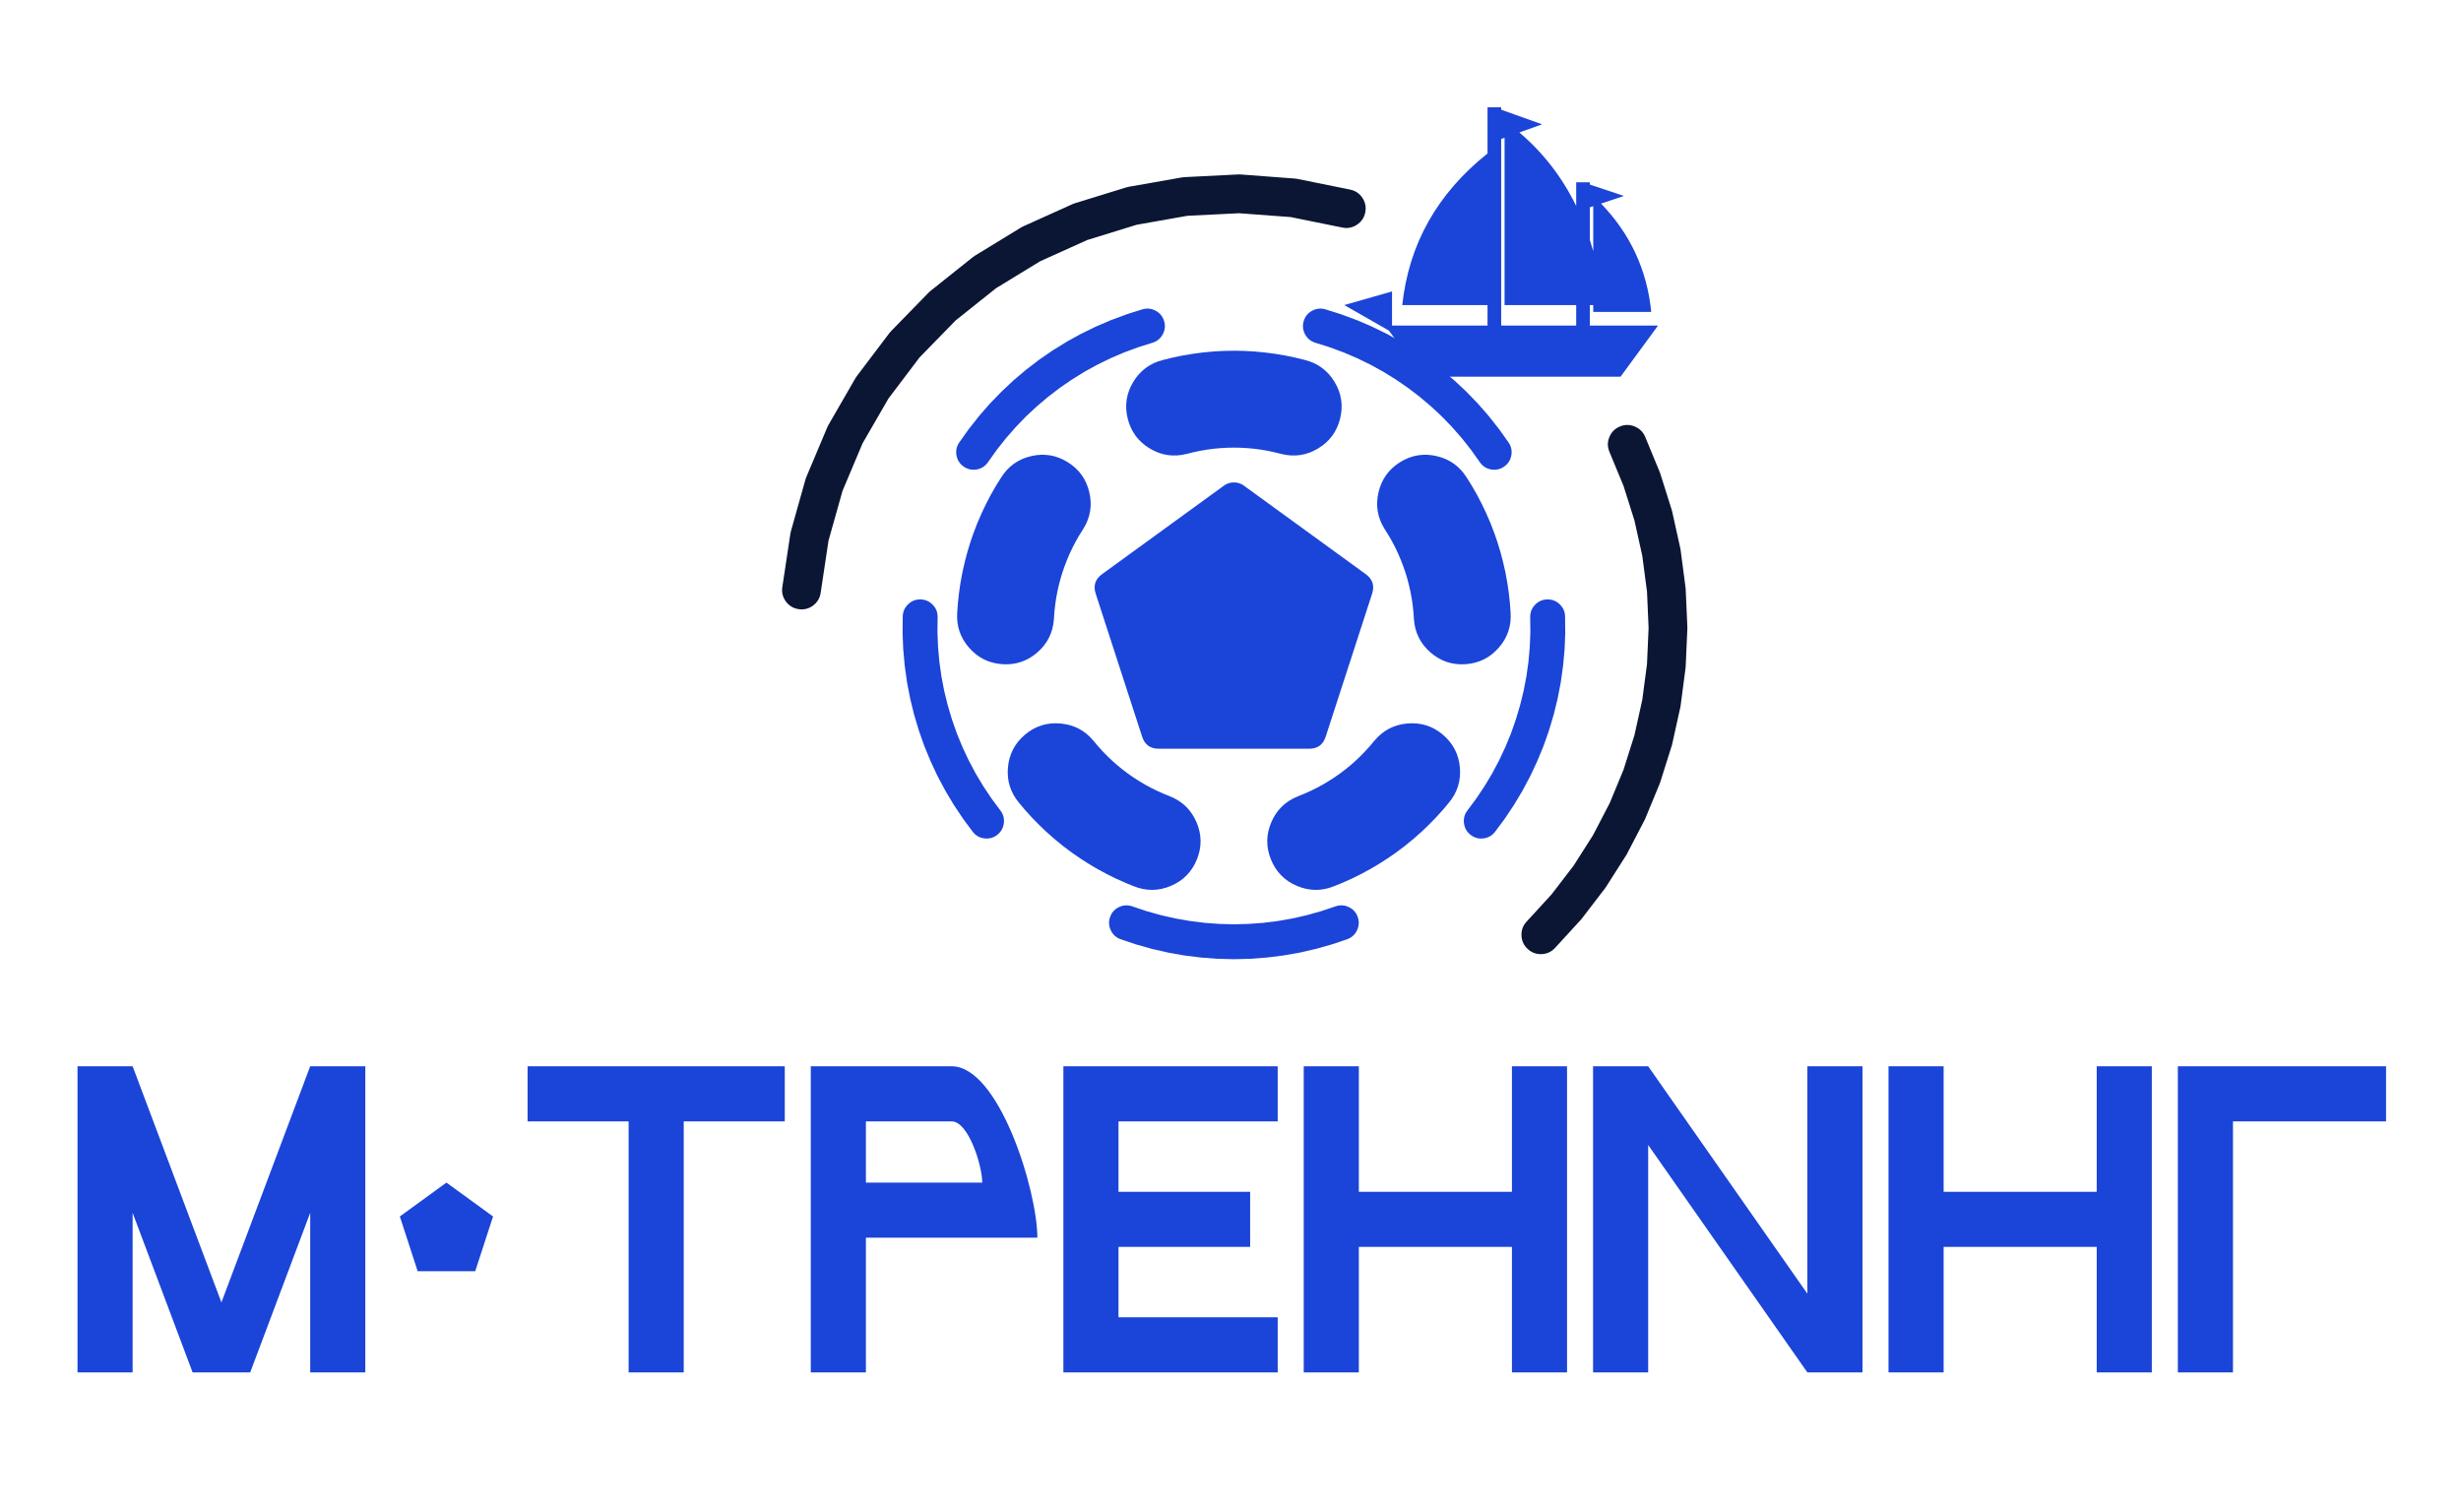
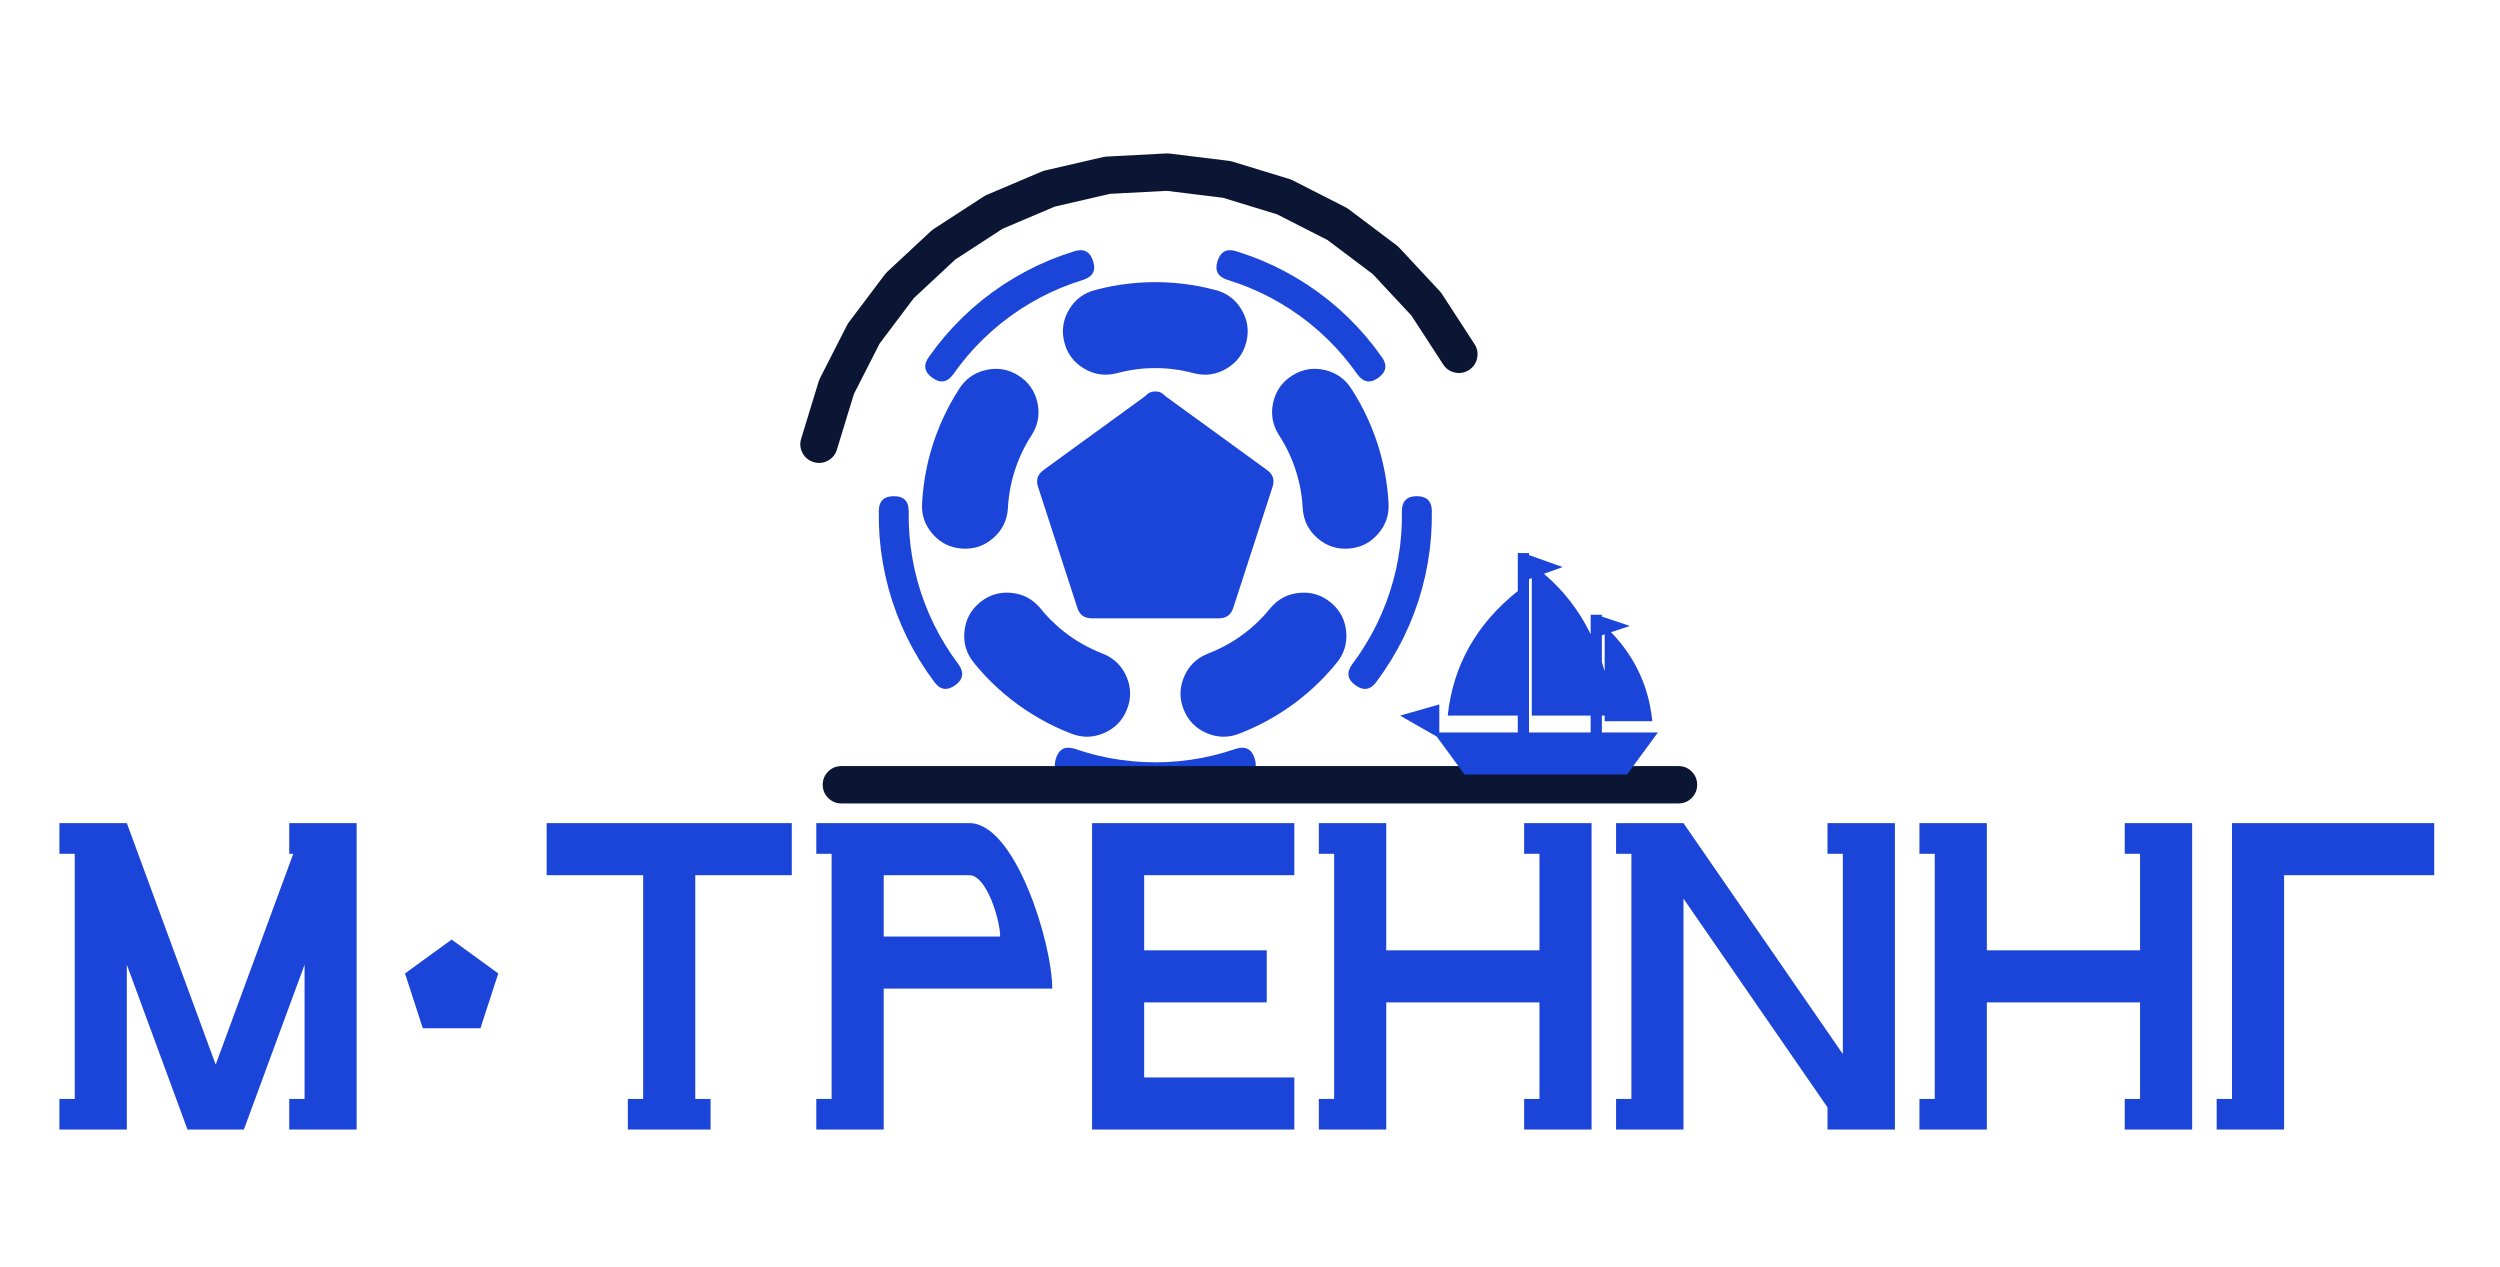
- <svg xmlns="http://www.w3.org/2000/svg" viewBox="0 0 635 390" role="img" aria-labelledby="t">
-   <g transform="translate(190.38 12)">
-     <path fill="#1B44D8" d="M129.73 112.83Q130.37 113.09 130.89 113.54L162.03 136.16Q164.67 138.08 163.66 141.19L151.68 178.09Q150.67 181.2 147.4 181.2H108.6Q105.33 181.2 104.32 178.09L92.34 141.19Q91.33 138.08 93.97 136.16L125.11 113.54Q125.63 113.09 126.27 112.83Q127.09 112.48 128 112.49Q128.91 112.48 129.73 112.83ZM188.09 111.26 189.26 113.13Q189.38 113.33 189.5 113.53L190.59 115.44Q190.71 115.65 190.82 115.85L191.84 117.81Q191.95 118.02 192.05 118.23L193 120.22Q193.1 120.43 193.19 120.64L194.07 122.67Q194.16 122.88 194.25 123.1L195.04 125.16Q195.13 125.38 195.21 125.6L195.93 127.68Q196 127.9 196.07 128.13L196.71 130.24Q196.78 130.46 196.84 130.69L197.4 132.82Q197.46 133.05 197.51 133.28L198 135.43Q198.05 135.66 198.09 135.89L198.49 138.06Q198.54 138.29 198.57 138.52L198.89 140.7Q198.92 140.93 198.95 141.16L199.19 143.36Q199.21 143.59 199.23 143.82L199.39 146.02Q199.76 151.19 196.36 155.1Q192.97 159.01 187.81 159.38Q182.64 159.75 178.73 156.36Q174.82 152.96 174.45 147.8L174.31 145.83L174.12 144.1L173.87 142.38L173.55 140.67L173.17 138.98L172.73 137.29L172.22 135.63L171.65 133.99L171.02 132.37L170.34 130.77L169.59 129.2L168.78 127.66L167.92 126.15L166.87 124.48Q164.13 120.08 165.31 115.04Q166.48 110 170.87 107.26Q175.27 104.52 180.31 105.69Q185.35 106.86 188.09 111.26ZM183.42 195.18 182 196.87Q181.85 197.04 181.69 197.22L180.21 198.85Q180.05 199.02 179.89 199.19L178.34 200.77Q178.18 200.94 178.01 201.1L176.41 202.62Q176.24 202.78 176.06 202.93L174.41 204.39Q174.23 204.54 174.05 204.69L172.34 206.09Q172.16 206.23 171.98 206.38L170.21 207.71Q170.03 207.85 169.84 207.98L168.03 209.24Q167.84 209.38 167.64 209.5L165.78 210.7Q165.59 210.83 165.39 210.94L163.49 212.07Q163.29 212.19 163.08 212.3L161.14 213.35Q160.94 213.46 160.73 213.57L158.75 214.55Q158.54 214.65 158.33 214.75L156.32 215.65Q156.1 215.75 155.89 215.84L153.84 216.67Q149.04 218.61 144.27 216.59Q139.51 214.58 137.56 209.78Q135.61 204.98 137.63 200.21Q139.65 195.44 144.45 193.5L146.27 192.76L147.86 192.04L149.42 191.27L150.95 190.44L152.44 189.55L153.91 188.61L155.33 187.62L156.72 186.57L158.07 185.47L159.37 184.32L160.63 183.12L161.85 181.88L163.02 180.59L164.29 179.08Q167.62 175.12 172.78 174.68Q177.94 174.23 181.9 177.56Q185.86 180.9 186.31 186.06Q186.75 191.21 183.42 195.18ZM56.61 146.02 56.77 143.82Q56.79 143.59 56.81 143.36L57.05 141.16Q57.08 140.93 57.11 140.7L57.43 138.52Q57.46 138.29 57.51 138.06L57.91 135.89Q57.95 135.66 58 135.43L58.49 133.28Q58.54 133.05 58.6 132.82L59.16 130.69Q59.22 130.46 59.29 130.24L59.93 128.13Q60 127.9 60.07 127.68L60.79 125.6Q60.87 125.38 60.96 125.16L61.75 123.1Q61.84 122.88 61.93 122.67L62.81 120.64Q62.9 120.43 63 120.22L63.95 118.23Q64.05 118.02 64.16 117.81L65.18 115.85Q65.29 115.65 65.41 115.44L66.5 113.53Q66.62 113.33 66.74 113.13L67.91 111.26Q70.65 106.86 75.69 105.69Q80.73 104.52 85.13 107.26Q89.52 110 90.69 115.04Q91.87 120.08 89.13 124.48L88.08 126.15L87.22 127.66L86.41 129.2L85.66 130.77L84.98 132.37L84.35 133.99L83.78 135.63L83.27 137.29L82.83 138.98L82.45 140.67L82.13 142.38L81.88 144.1L81.69 145.83L81.55 147.8Q81.18 152.96 77.27 156.36Q73.36 159.75 68.19 159.38Q63.03 159.01 59.64 155.1Q56.24 151.19 56.61 146.02ZM102.16 216.67 100.11 215.84Q99.9 215.75 99.68 215.65L97.67 214.75Q97.46 214.65 97.25 214.55L95.27 213.57Q95.06 213.46 94.86 213.35L92.92 212.3Q92.71 212.19 92.51 212.07L90.61 210.94Q90.41 210.83 90.22 210.7L88.36 209.5Q88.16 209.38 87.97 209.24L86.16 207.98Q85.97 207.85 85.79 207.71L84.02 206.38Q83.84 206.23 83.66 206.09L81.95 204.69Q81.77 204.54 81.59 204.39L79.94 202.93Q79.76 202.78 79.59 202.62L77.99 201.1Q77.82 200.94 77.66 200.77L76.11 199.19Q75.95 199.02 75.79 198.85L74.31 197.22Q74.15 197.04 74 196.87L72.58 195.18Q69.25 191.21 69.69 186.06Q70.14 180.9 74.1 177.56Q78.06 174.23 83.22 174.68Q88.38 175.12 91.71 179.08L92.98 180.59L94.15 181.88L95.37 183.12L96.63 184.32L97.93 185.47L99.28 186.57L100.67 187.62L102.09 188.61L103.56 189.55L105.05 190.44L106.58 191.27L108.14 192.04L109.73 192.76L111.55 193.5Q116.35 195.44 118.37 200.21Q120.39 204.98 118.44 209.78Q116.49 214.58 111.73 216.59Q106.96 218.61 102.16 216.67ZM109.72 80.88 111.86 80.35Q112.09 80.29 112.32 80.24L114.48 79.79Q114.71 79.74 114.94 79.71L117.11 79.34Q117.34 79.3 117.57 79.27L119.76 78.98Q119.99 78.95 120.23 78.93L122.42 78.72Q122.66 78.7 122.89 78.68L125.09 78.56Q125.33 78.55 125.56 78.54L127.77 78.5Q128 78.5 128.23 78.5L130.44 78.54Q130.67 78.55 130.91 78.56L133.11 78.68Q133.34 78.7 133.58 78.72L135.77 78.93Q136.01 78.95 136.24 78.98L138.43 79.27Q138.66 79.3 138.89 79.34L141.06 79.71Q141.29 79.74 141.52 79.79L143.68 80.24Q143.91 80.29 144.14 80.35L146.28 80.88Q151.3 82.12 153.98 86.56Q156.65 90.99 155.4 96.02Q154.16 101.04 149.72 103.72Q145.29 106.39 140.26 105.14L138.35 104.67L136.64 104.31L134.93 104.02L133.21 103.79L131.47 103.63L129.74 103.53L128 103.5L126.26 103.53L124.53 103.63L122.79 103.79L121.07 104.02L119.36 104.31L117.65 104.67L115.74 105.14Q110.71 106.39 106.28 103.72Q101.84 101.04 100.6 96.02Q99.35 90.99 102.02 86.56Q104.7 82.12 109.72 80.88ZM157.14 230.38 153.31 231.67Q153.2 231.7 153.09 231.73L149.21 232.83Q149.1 232.86 148.99 232.88L145.05 233.78Q144.94 233.81 144.83 233.83L140.85 234.53Q140.74 234.55 140.63 234.56L136.62 235.06Q136.51 235.08 136.4 235.08L132.37 235.39Q132.26 235.4 132.15 235.4L128.11 235.5Q128 235.5 127.89 235.5L123.85 235.4Q123.74 235.4 123.63 235.39L119.6 235.08Q119.49 235.08 119.38 235.06L115.37 234.56Q115.26 234.55 115.15 234.53L111.17 233.83Q111.06 233.81 110.95 233.78L107.01 232.88Q106.9 232.86 106.79 232.83L102.91 231.73Q102.8 231.7 102.69 231.67L98.86 230.38Q97.1 229.79 96.27 228.12Q95.44 226.45 96.03 224.68Q96.62 222.91 98.29 222.09Q99.96 221.26 101.73 221.85L105.45 223.1L109.12 224.13L112.84 224.98L116.6 225.64L120.38 226.12L124.19 226.4L128 226.5L131.81 226.4L135.62 226.12L139.4 225.64L143.16 224.98L146.88 224.13L150.55 223.1L154.27 221.85Q156.04 221.26 157.71 222.09Q159.38 222.91 159.97 224.68Q160.56 226.45 159.73 228.12Q158.9 229.79 157.14 230.38ZM57.18 102.1 59.52 98.81Q59.59 98.71 59.66 98.63L62.16 95.46Q62.23 95.37 62.3 95.28L64.96 92.24Q65.03 92.16 65.11 92.08L67.92 89.17Q68 89.09 68.08 89.01L71.02 86.25Q71.11 86.18 71.19 86.1L74.27 83.49Q74.36 83.42 74.45 83.35L77.65 80.9Q77.74 80.83 77.84 80.76L81.16 78.47Q81.25 78.41 81.35 78.35L84.79 76.23Q84.88 76.17 84.98 76.11L88.52 74.16Q88.61 74.11 88.72 74.06L92.35 72.29Q92.45 72.24 92.55 72.2L96.26 70.61Q96.37 70.57 96.47 70.53L100.26 69.13Q100.37 69.09 100.47 69.05L104.33 67.84Q106.1 67.29 107.76 68.15Q109.41 69.01 109.97 70.79Q110.53 72.57 109.66 74.22Q108.8 75.87 107.02 76.43L103.27 77.61L99.7 78.93L96.19 80.43L92.76 82.1L89.42 83.94L86.18 85.95L83.04 88.11L80.01 90.43L77.1 92.9L74.31 95.5L71.66 98.25L69.15 101.12L66.79 104.11L64.51 107.31Q63.43 108.83 61.6 109.14Q59.76 109.45 58.24 108.37Q56.72 107.29 56.41 105.45Q56.1 103.62 57.18 102.1ZM151.67 67.84 155.53 69.05Q155.63 69.09 155.74 69.13L159.53 70.53Q159.63 70.57 159.74 70.61L163.45 72.2Q163.55 72.24 163.65 72.29L167.28 74.06Q167.39 74.11 167.48 74.16L171.02 76.11Q171.12 76.17 171.21 76.23L174.65 78.35Q174.75 78.41 174.84 78.47L178.16 80.76Q178.26 80.83 178.35 80.9L181.55 83.35Q181.64 83.42 181.73 83.49L184.81 86.1Q184.89 86.18 184.98 86.25L187.92 89.01Q188 89.09 188.08 89.17L190.89 92.08Q190.97 92.16 191.04 92.24L193.7 95.28Q193.77 95.37 193.84 95.46L196.34 98.63Q196.41 98.71 196.48 98.81L198.82 102.1Q199.9 103.62 199.59 105.45Q199.28 107.29 197.76 108.37Q196.24 109.45 194.4 109.14Q192.57 108.83 191.49 107.31L189.21 104.11L186.85 101.12L184.34 98.25L181.69 95.5L178.9 92.9L175.99 90.43L172.96 88.11L169.82 85.95L166.58 83.94L163.24 82.1L159.81 80.43L156.3 78.93L152.73 77.61L148.98 76.43Q147.2 75.87 146.34 74.22Q145.47 72.57 146.03 70.79Q146.59 69.01 148.24 68.15Q149.9 67.29 151.67 67.84ZM60.56 202.55 58.15 199.31Q58.08 199.22 58.02 199.12L55.78 195.76Q55.72 195.67 55.66 195.57L53.59 192.11Q53.53 192.01 53.48 191.91L51.58 188.34Q51.53 188.25 51.48 188.14L49.77 184.49Q49.72 184.39 49.68 184.28L48.14 180.55Q48.1 180.44 48.06 180.34L46.72 176.53Q46.68 176.42 46.65 176.31L45.5 172.44Q45.47 172.34 45.44 172.23L44.48 168.3Q44.46 168.19 44.44 168.08L43.67 164.12Q43.65 164.01 43.64 163.9L43.08 159.9Q43.06 159.78 43.05 159.67L42.69 155.65Q42.68 155.54 42.67 155.43L42.51 151.39Q42.51 151.28 42.51 151.17L42.55 147.13Q42.57 145.26 43.9 143.96Q45.23 142.65 47.09 142.67Q48.96 142.69 50.26 144.02Q51.57 145.35 51.55 147.22L51.51 151.14L51.66 154.96L52 158.75L52.53 162.53L53.25 166.28L54.16 169.98L55.25 173.64L56.51 177.24L57.96 180.77L59.58 184.22L61.37 187.59L63.33 190.86L65.45 194.03L67.79 197.19Q68.9 198.68 68.62 200.53Q68.35 202.37 66.85 203.48Q65.36 204.59 63.51 204.32Q61.67 204.05 60.56 202.55ZM213.45 147.13 213.49 151.17Q213.49 151.28 213.49 151.39L213.33 155.43Q213.32 155.54 213.31 155.65L212.95 159.67Q212.94 159.78 212.92 159.9L212.36 163.9Q212.35 164.01 212.33 164.12L211.56 168.08Q211.54 168.19 211.52 168.3L210.56 172.23Q210.53 172.34 210.5 172.44L209.35 176.31Q209.32 176.42 209.28 176.53L207.94 180.34Q207.9 180.44 207.86 180.55L206.32 184.28Q206.28 184.39 206.23 184.49L204.52 188.14Q204.47 188.25 204.42 188.34L202.52 191.91Q202.47 192.01 202.41 192.11L200.34 195.57Q200.28 195.67 200.22 195.76L197.98 199.12Q197.92 199.22 197.85 199.31L195.44 202.55Q194.33 204.05 192.49 204.32Q190.64 204.59 189.15 203.48Q187.65 202.37 187.38 200.53Q187.1 198.68 188.21 197.19L190.55 194.03L192.67 190.86L194.63 187.59L196.42 184.22L198.04 180.77L199.49 177.24L200.75 173.64L201.84 169.98L202.75 166.28L203.47 162.53L204 158.75L204.34 154.96L204.49 151.14L204.45 147.22Q204.43 145.35 205.74 144.02Q207.04 142.69 208.91 142.67Q210.77 142.65 212.1 143.96Q213.43 145.26 213.45 147.13Z" />
-     <path fill="#0A1633" d="M11.48 139.49 13.56 125.7Q13.61 125.39 13.69 125.09L17.47 111.65Q17.56 111.35 17.68 111.07L23.1 98.21Q23.22 97.92 23.38 97.65L30.35 85.57Q30.51 85.3 30.7 85.05L39.12 73.92Q39.31 73.68 39.53 73.45L49.27 63.46Q49.49 63.24 49.73 63.05L60.64 54.35Q60.89 54.15 61.15 53.99L73.06 46.71Q73.33 46.55 73.61 46.42L86.33 40.68Q86.61 40.55 86.91 40.46L100.24 36.35Q100.54 36.26 100.85 36.2L114.59 33.78Q114.9 33.73 115.21 33.71L129.15 33.01Q129.46 33 129.77 33.02L143.68 34.07Q144 34.09 144.3 34.15L157.98 36.92Q160.01 37.33 161.15 39.05Q162.3 40.78 161.89 42.81Q161.48 44.84 159.75 45.98Q158.03 47.13 156 46.72L142.63 44.01L129.33 43.02L116.02 43.68L102.89 46L90.16 49.93L78.01 55.41L66.63 62.36L56.21 70.67L46.9 80.21L38.86 90.84L32.19 102.38L27.01 114.66L23.4 127.49L21.37 140.98Q21.06 143.03 19.4 144.26Q17.73 145.49 15.68 145.18Q13.63 144.87 12.4 143.21Q11.17 141.54 11.48 139.49ZM234.13 100.75 237.86 109.78Q237.95 109.98 238.01 110.19L240.95 119.51Q241.02 119.72 241.07 119.93L243.18 129.47Q243.23 129.68 243.26 129.9L244.53 139.59Q244.56 139.8 244.57 140.02L245 149.78Q245 150 245 150.22L244.57 159.98Q244.56 160.2 244.53 160.41L243.26 170.1Q243.23 170.32 243.18 170.53L241.07 180.07Q241.02 180.28 240.95 180.49L238.01 189.81Q237.95 190.02 237.86 190.22L234.13 199.25Q234.04 199.45 233.94 199.64L229.43 208.31Q229.33 208.5 229.21 208.69L223.96 216.93Q223.84 217.11 223.71 217.28L217.76 225.04Q217.63 225.21 217.48 225.37L210.88 232.57Q209.48 234.1 207.41 234.19Q205.34 234.28 203.82 232.88Q202.29 231.48 202.2 229.41Q202.11 227.34 203.51 225.82L209.96 218.78L215.65 211.37L220.66 203.5L224.97 195.22L228.54 186.59L231.35 177.69L233.37 168.58L234.59 159.33L235 150L234.59 140.67L233.37 131.42L231.35 122.31L228.54 113.41L224.89 104.58Q224.09 102.67 224.89 100.75Q225.68 98.84 227.59 98.05Q229.51 97.25 231.42 98.05Q233.33 98.84 234.13 100.75Z" />
-     <path fill="#1B44D8" d="M167.99 73.3 156.48 66.72 168.8 63.2V72H193.44V66.72H171.44Q173.97 43.13 193.44 27.6V15.68H196.96V16.31L207.52 20.08L201.65 22.18Q210.89 30.03 216.32 41.15V35.04H219.84V35.63L228.64 38.56L222.73 40.53Q234.06 52.26 235.68 68.48H220.72V66.72H219.84V72H237.44L227.76 85.2H176.72L167.99 73.3ZM196.96 23.85V72H216.32V66.72H197.84V23.54ZM219.84 41.49V49.91Q220.31 51.35 220.72 52.83V41.2Z" />
+ <svg xmlns="http://www.w3.org/2000/svg" viewBox="0 0 669 339" role="img" aria-labelledby="t">
+   <g transform="translate(209.16 12)">
+     <path fill="#1B44D8" d="M100 92.78Q101.5 92.67 102.76 94.06L129.93 113.8Q132.28 115.51 131.38 118.27L120.85 150.7Q119.95 153.46 117.05 153.46H82.95Q80.05 153.46 79.15 150.7L68.62 118.27Q67.72 115.51 70.07 113.8L97.24 94.06Q98.5 92.67 100 92.78ZM148.43 165.5 147.21 166.96Q147.07 167.12 146.92 167.28L145.64 168.69Q145.5 168.85 145.35 169.01L144.01 170.37Q143.86 170.52 143.71 170.67L142.32 171.99Q142.17 172.13 142.01 172.28L140.58 173.54Q140.41 173.68 140.25 173.81L138.77 175.02Q138.6 175.16 138.43 175.29L136.91 176.44Q136.74 176.57 136.56 176.69L135 177.78Q134.82 177.9 134.64 178.02L133.04 179.05Q132.86 179.17 132.67 179.28L131.03 180.25Q130.85 180.36 130.66 180.46L128.98 181.37Q128.79 181.48 128.6 181.57L126.89 182.42Q126.7 182.51 126.5 182.6L124.76 183.38Q124.56 183.47 124.37 183.55L122.6 184.27Q118.18 186.06 113.8 184.2Q109.41 182.35 107.62 177.93Q105.83 173.52 107.69 169.13Q109.54 164.75 113.96 162.96L115.52 162.32L116.87 161.71L118.19 161.06L119.49 160.35L120.76 159.6L122.01 158.8L123.22 157.95L124.4 157.06L125.54 156.13L126.65 155.15L127.72 154.14L128.75 153.08L129.74 151.99L130.83 150.69Q133.9 147.05 138.65 146.64Q143.39 146.23 147.04 149.3Q150.68 152.36 151.09 157.11Q151.5 161.85 148.43 165.5ZM37.6 122.51 37.73 120.61Q37.75 120.4 37.77 120.18L37.98 118.29Q38 118.07 38.03 117.86L38.31 115.97Q38.34 115.76 38.38 115.55L38.73 113.67Q38.77 113.46 38.82 113.25L39.23 111.39Q39.28 111.18 39.33 110.97L39.82 109.13Q39.88 108.92 39.94 108.72L40.49 106.89Q40.56 106.69 40.63 106.48L41.25 104.68Q41.32 104.48 41.4 104.28L42.09 102.5Q42.17 102.3 42.25 102.1L43.01 100.35Q43.09 100.15 43.19 99.96L44.01 98.24Q44.1 98.04 44.2 97.85L45.08 96.16Q45.18 95.97 45.29 95.78L46.24 94.13Q46.35 93.94 46.46 93.76L47.47 92.14Q49.99 88.1 54.63 87.02Q59.27 85.94 63.31 88.46Q67.35 90.98 68.43 95.62Q69.51 100.26 66.99 104.31L66.09 105.74L65.36 107.02L64.67 108.33L64.04 109.67L63.45 111.02L62.92 112.4L62.44 113.79L62.01 115.21L61.63 116.64L61.3 118.08L61.04 119.53L60.82 120.99L60.66 122.46L60.54 124.15Q60.2 128.9 56.6 132.02Q53 135.14 48.25 134.8Q43.5 134.46 40.38 130.86Q37.26 127.27 37.6 122.51ZM77.4 184.27 75.63 183.55Q75.44 183.47 75.24 183.38L73.5 182.6Q73.3 182.51 73.11 182.42L71.4 181.57Q71.21 181.48 71.02 181.37L69.34 180.46Q69.15 180.36 68.97 180.25L67.33 179.28Q67.14 179.17 66.96 179.05L65.36 178.02Q65.18 177.9 65 177.78L63.44 176.69Q63.26 176.57 63.09 176.44L61.57 175.29Q61.4 175.16 61.23 175.02L59.75 173.81Q59.59 173.68 59.42 173.54L57.99 172.28Q57.83 172.13 57.68 171.99L56.29 170.67Q56.14 170.52 55.99 170.37L54.65 169.01Q54.5 168.85 54.36 168.69L53.08 167.28Q52.93 167.12 52.79 166.96L51.57 165.5Q48.5 161.85 48.91 157.11Q49.32 152.36 52.96 149.3Q56.61 146.23 61.35 146.64Q66.1 147.05 69.17 150.69L70.26 151.99L71.25 153.08L72.28 154.14L73.35 155.15L74.46 156.13L75.6 157.06L76.78 157.95L77.99 158.8L79.24 159.6L80.51 160.35L81.81 161.06L83.13 161.71L84.48 162.32L86.04 162.96Q90.46 164.75 92.31 169.13Q94.17 173.52 92.38 177.93Q90.59 182.35 86.2 184.2Q81.82 186.06 77.4 184.27ZM84.03 65.58 85.88 65.12Q86.09 65.07 86.3 65.02L88.17 64.63Q88.38 64.59 88.59 64.55L90.47 64.23Q90.68 64.2 90.9 64.17L92.79 63.92Q93 63.89 93.22 63.87L95.12 63.69Q95.33 63.67 95.54 63.66L97.45 63.55Q97.66 63.54 97.88 63.54L99.78 63.5Q100 63.5 100.22 63.5L102.12 63.54Q102.34 63.54 102.55 63.55L104.46 63.66Q104.67 63.67 104.88 63.69L106.78 63.87Q107 63.89 107.21 63.92L109.1 64.17Q109.32 64.2 109.53 64.23L111.41 64.55Q111.62 64.59 111.83 64.63L113.7 65.02Q113.91 65.07 114.12 65.12L115.97 65.58Q120.59 66.72 123.05 70.8Q125.51 74.88 124.36 79.51Q123.21 84.13 119.13 86.59Q115.05 89.05 110.43 87.9L108.79 87.49L107.34 87.19L105.89 86.94L104.42 86.75L102.95 86.61L101.48 86.53L100 86.5L98.52 86.53L97.05 86.61L95.58 86.75L94.11 86.94L92.66 87.19L91.21 87.49L89.57 87.9Q84.95 89.05 80.87 86.59Q76.78 84.13 75.64 79.51Q74.49 74.88 76.95 70.8Q79.41 66.72 84.03 65.58ZM152.53 92.14 153.54 93.76Q153.65 93.94 153.76 94.13L154.71 95.78Q154.82 95.97 154.92 96.16L155.8 97.85Q155.9 98.04 155.99 98.24L156.81 99.96Q156.91 100.15 156.99 100.35L157.75 102.1Q157.83 102.3 157.91 102.5L158.6 104.28Q158.68 104.48 158.75 104.68L159.37 106.48Q159.44 106.69 159.51 106.89L160.06 108.72Q160.12 108.92 160.18 109.13L160.67 110.97Q160.72 111.18 160.77 111.39L161.18 113.25Q161.23 113.46 161.27 113.67L161.62 115.55Q161.66 115.76 161.69 115.97L161.97 117.86Q162 118.07 162.02 118.29L162.23 120.18Q162.25 120.4 162.27 120.61L162.4 122.51Q162.74 127.27 159.62 130.86Q156.5 134.46 151.75 134.8Q147 135.14 143.4 132.02Q139.8 128.9 139.46 124.15L139.34 122.46L139.18 120.99L138.96 119.53L138.7 118.08L138.37 116.64L137.99 115.21L137.56 113.79L137.08 112.4L136.55 111.02L135.96 109.67L135.33 108.33L134.64 107.02L133.91 105.74L133.01 104.31Q130.49 100.26 131.57 95.62Q132.65 90.98 136.69 88.46Q140.73 85.94 145.37 87.02Q150.01 88.1 152.53 92.14ZM124 196 120.84 197Q120.75 197.03 120.66 197.06L117.46 197.91Q117.36 197.93 117.27 197.95L114.03 198.66Q113.94 198.68 113.85 198.69L110.58 199.24Q110.48 199.26 110.39 199.27L107.09 199.66Q107 199.67 106.91 199.68L103.6 199.91Q103.5 199.92 103.41 199.92L100.09 200Q100.05 200 100 200Q99.95 200 99.91 200L96.59 199.92Q96.5 199.92 96.4 199.91L93.09 199.68Q93 199.67 92.91 199.66L89.61 199.27Q89.52 199.26 89.42 199.24L86.15 198.69Q86.06 198.68 85.97 198.66L82.73 197.95Q82.64 197.93 82.54 197.91L79.34 197.06Q79.25 197.03 79.16 197L76 196Q72.19 194.79 73.4 190.97Q74 189.07 75.26 188.42Q76.52 187.77 78.42 188.37L81.49 189.35L84.51 190.16L87.57 190.82L90.65 191.33L93.76 191.7L96.87 191.92L100 192L103.13 191.92L106.24 191.7L109.35 191.33L112.43 190.82L115.49 190.16L118.51 189.35L121.58 188.37Q123.48 187.77 124.74 188.42Q126 189.07 126.6 190.97Q127.81 194.79 124 196ZM39.44 83.48 41.4 80.81Q41.46 80.73 41.52 80.66L43.61 78.08Q43.67 78.01 43.73 77.94L45.94 75.47Q46.01 75.4 46.07 75.33L48.4 72.96Q48.46 72.9 48.53 72.83L50.96 70.58Q51.03 70.52 51.11 70.45L53.64 68.32Q53.72 68.26 53.79 68.2L56.43 66.19Q56.5 66.13 56.58 66.08L59.31 64.19Q59.39 64.14 59.47 64.09L62.28 62.34Q62.36 62.29 62.44 62.24L65.34 60.62Q65.42 60.57 65.51 60.53L68.47 59.05Q68.56 59.01 68.65 58.97L71.68 57.63Q71.77 57.6 71.85 57.56L74.95 56.37Q75.04 56.34 75.13 56.31L78.27 55.26Q82.07 54 83.33 57.8Q84.59 61.6 80.79 62.86L77.74 63.87L74.82 64.99L71.96 66.25L69.16 67.65L66.43 69.18L63.78 70.83L61.21 72.61L58.72 74.5L56.33 76.52L54.04 78.64L51.84 80.87L49.76 83.2L47.79 85.63L45.88 88.22Q44.7 89.83 43.3 90.04Q41.9 90.26 40.29 89.07Q37.07 86.7 39.44 83.48ZM173.99 124.8 173.97 128.12Q173.97 128.21 173.96 128.31L173.79 131.62Q173.78 131.71 173.77 131.81L173.44 135.11Q173.43 135.2 173.41 135.3L172.92 138.57Q172.91 138.67 172.89 138.76L172.25 142.01Q172.23 142.11 172.2 142.2L171.41 145.42Q171.38 145.51 171.36 145.6L170.41 148.78Q170.38 148.87 170.35 148.96L169.25 152.09Q169.22 152.17 169.18 152.26L167.94 155.34Q167.9 155.42 167.86 155.51L166.47 158.52Q166.43 158.61 166.39 158.69L164.86 161.63Q164.81 161.71 164.76 161.8L163.1 164.66Q163.05 164.74 163 164.82L161.19 167.61Q161.14 167.69 161.09 167.76L159.16 170.46Q156.82 173.71 153.57 171.38Q150.32 169.05 152.65 165.8L154.53 163.18L156.23 160.55L157.8 157.85L159.25 155.08L160.56 152.24L161.73 149.34L162.77 146.39L163.66 143.4L164.42 140.37L165.02 137.3L165.49 134.21L165.8 131.1L165.97 127.97L165.99 124.75Q166 122.75 167.01 121.76Q168.01 120.77 170.01 120.78Q173.86 120.8 173.99 124.5C173.99 124.57 173.99 124.65 173.99 124.73Q173.99 124.77 173.99 124.8ZM40.84 170.46 38.91 167.76Q38.86 167.69 38.81 167.61L37 164.82Q36.95 164.74 36.9 164.66L35.24 161.8Q35.19 161.71 35.14 161.63L33.61 158.69Q33.57 158.61 33.53 158.52L32.14 155.51Q32.1 155.42 32.06 155.34L30.82 152.26Q30.78 152.17 30.75 152.09L29.65 148.96Q29.62 148.87 29.59 148.78L28.64 145.6Q28.62 145.51 28.59 145.42L27.8 142.2Q27.77 142.11 27.75 142.01L27.11 138.76Q27.09 138.67 27.08 138.57L26.59 135.3Q26.57 135.2 26.56 135.11L26.23 131.81Q26.22 131.71 26.21 131.62L26.04 128.31Q26.03 128.21 26.03 128.12L26.01 124.8Q26.01 124.77 26.01 124.73C26.01 124.65 26.01 124.57 26.02 124.49Q26.14 120.8 29.99 120.78Q33.99 120.75 34.01 124.75L34.03 127.97L34.2 131.1L34.51 134.21L34.98 137.3L35.58 140.37L36.34 143.4L37.23 146.39L38.27 149.34L39.44 152.24L40.75 155.08L42.2 157.85L43.77 160.55L45.47 163.18L47.35 165.8Q48.51 167.42 48.28 168.82Q48.05 170.21 46.43 171.38Q44.8 172.54 43.41 172.31Q42.01 172.08 40.84 170.46ZM121.73 55.26 124.87 56.31Q124.96 56.34 125.05 56.37L128.15 57.56Q128.23 57.6 128.32 57.63L131.35 58.97Q131.44 59.01 131.53 59.05L134.49 60.53Q134.58 60.57 134.66 60.62L137.56 62.24Q137.64 62.29 137.72 62.34L140.53 64.09Q140.61 64.14 140.69 64.19L143.42 66.08Q143.5 66.13 143.57 66.19L146.21 68.2Q146.28 68.26 146.36 68.32L148.89 70.45Q148.97 70.52 149.04 70.58L151.47 72.83Q151.54 72.9 151.6 72.96L153.93 75.33Q153.99 75.4 154.06 75.47L156.27 77.94Q156.33 78.01 156.39 78.08L158.48 80.66Q158.54 80.73 158.6 80.81L160.56 83.48Q162.93 86.7 159.71 89.07Q158.1 90.26 156.7 90.04Q155.3 89.83 154.12 88.22L152.21 85.63L150.24 83.2L148.16 80.87L145.96 78.64L143.67 76.52L141.28 74.5L138.79 72.61L136.22 70.83L133.57 69.18L130.84 67.65L128.04 66.25L125.18 64.99L122.26 63.87L119.21 62.86Q115.41 61.6 116.67 57.8Q117.93 54 121.73 55.26Z" />
+     <path fill="#0A1633" d="M5.23 105.41 9.92 90.07Q10.05 89.66 10.24 89.27L17.52 74.98Q17.72 74.59 17.99 74.24L27.64 61.43Q27.9 61.08 28.22 60.78L39.95 49.85Q40.27 49.55 40.64 49.31L54.09 40.58Q54.45 40.34 54.85 40.17L69.62 33.9Q70.02 33.73 70.45 33.63L86.07 30.02Q86.5 29.93 86.93 29.9L102.95 29.06Q103.39 29.04 103.82 29.09L119.74 31.05Q120.17 31.1 120.59 31.23L135.93 35.92Q136.34 36.05 136.73 36.24L151.02 43.52Q151.41 43.72 151.76 43.99L164.57 53.64Q164.92 53.9 165.22 54.22L176.15 65.95Q176.45 66.27 176.69 66.64L185.42 80.09Q186.55 81.82 186.12 83.85Q185.69 85.87 183.95 87Q182.22 88.13 180.19 87.7Q178.17 87.27 177.04 85.53L168.54 72.45L158.2 61.36L146.09 52.24L132.58 45.35L118.08 40.92L103.04 39.07L87.89 39.87L73.12 43.28L59.16 49.2L46.45 57.46L35.36 67.8L26.24 79.91L19.35 93.42L14.79 108.33Q14.19 110.31 12.36 111.29Q10.53 112.26 8.55 111.65Q6.57 111.05 5.6 109.22Q4.62 107.39 5.23 105.41ZM16 193H240Q242.07 193 243.54 194.46Q245 195.93 245 198Q245 200.07 243.54 201.54Q242.07 203 240 203H16Q13.93 203 12.46 201.54Q11 200.07 11 198Q11 195.93 12.46 194.46Q13.93 193 16 193Z" />
+     <path fill="#1B44D8" d="M175.31 185.11 165.5 179.5 176 176.5V184H197V179.5H178.25Q180.4 159.39 197 146.16V136H200V136.54L209 139.75L204 141.54Q211.88 148.23 216.5 157.71V152.5H219.5V153L227 155.5L221.96 157.18Q231.62 167.18 233 181H220.25V179.5H219.5V184H234.5L226.25 195.25H182.75L175.31 185.11ZM200 142.96V184H216.5V179.5H200.75V142.7ZM219.5 158V165.17Q219.9 166.4 220.25 167.66V157.75Z" />
  </g>
-   <g transform="translate(20 275.13) scale(0.79)">
-     <path fill="#1B44D8" d="M0 0H18L47 77.13L76 0H94V100H76V47.87L56.4 100H37.6L18 47.87V100H0ZM495 0H513L565 74.29V0H583V100H565L513 25.71V100H495ZM239.5 0H285.5C300.96 0 313.5 40.54 313.5 56H257.5V100H239.5ZM400.5 0H418.5V41H468.5V0H486.5V100H468.5V59H418.5V100H400.5ZM591.5 0H609.5V41H659.5V0H677.5V100H659.5V59H609.5V100H591.5ZM322 0H392V18H340V41H383V59H340V82H392V100H322ZM147 0H231V18H198V100H180V18H147ZM686 0H754V18H704V100H686ZM257.5 18V38H295.5C295.5 32.48 291.02 18 285.5 18ZM120.5 38 135.72 49.06 129.9 66.94H111.1L105.28 49.06Z" />
+   <g transform="translate(20 220.27) scale(0.82)">
+     <path fill="#1B44D8" d="M-5 0H17L46 78.8L71.32 10H70V0H92V100H70V90H75V46.2L55.2 100H36.8L17 46.2V100H-5V90H0V10H-5ZM503 0H525L577 75.36V10H572V0H594V100H572V92.75L525 24.64V100H503V90H508V10H503ZM406 0H428V41.5H478V10H473V0H495V100H473V90H478V58.5H428V100H406V90H411V10H406ZM602 0H624V41.5H674V10H669V0H691V100H669V90H674V58.5H624V100H602V90H607V10H602ZM242 0H292C306.91 0 319 39.09 319 54H264V100H242V90H247V10H242ZM332 0H398V17H349V41.5H389V58.5H349V83H398V100H332ZM154 0H234V17H202.5V90H207.5V100H180.5V90H185.5V17H154ZM704 0H770V17H721V100H699V90H704ZM264 17V37H302C302 31.48 297.52 17 292 17ZM123 38 138.22 49.06 132.4 66.94H113.6L107.78 49.06Z" />
  </g>
</svg>
